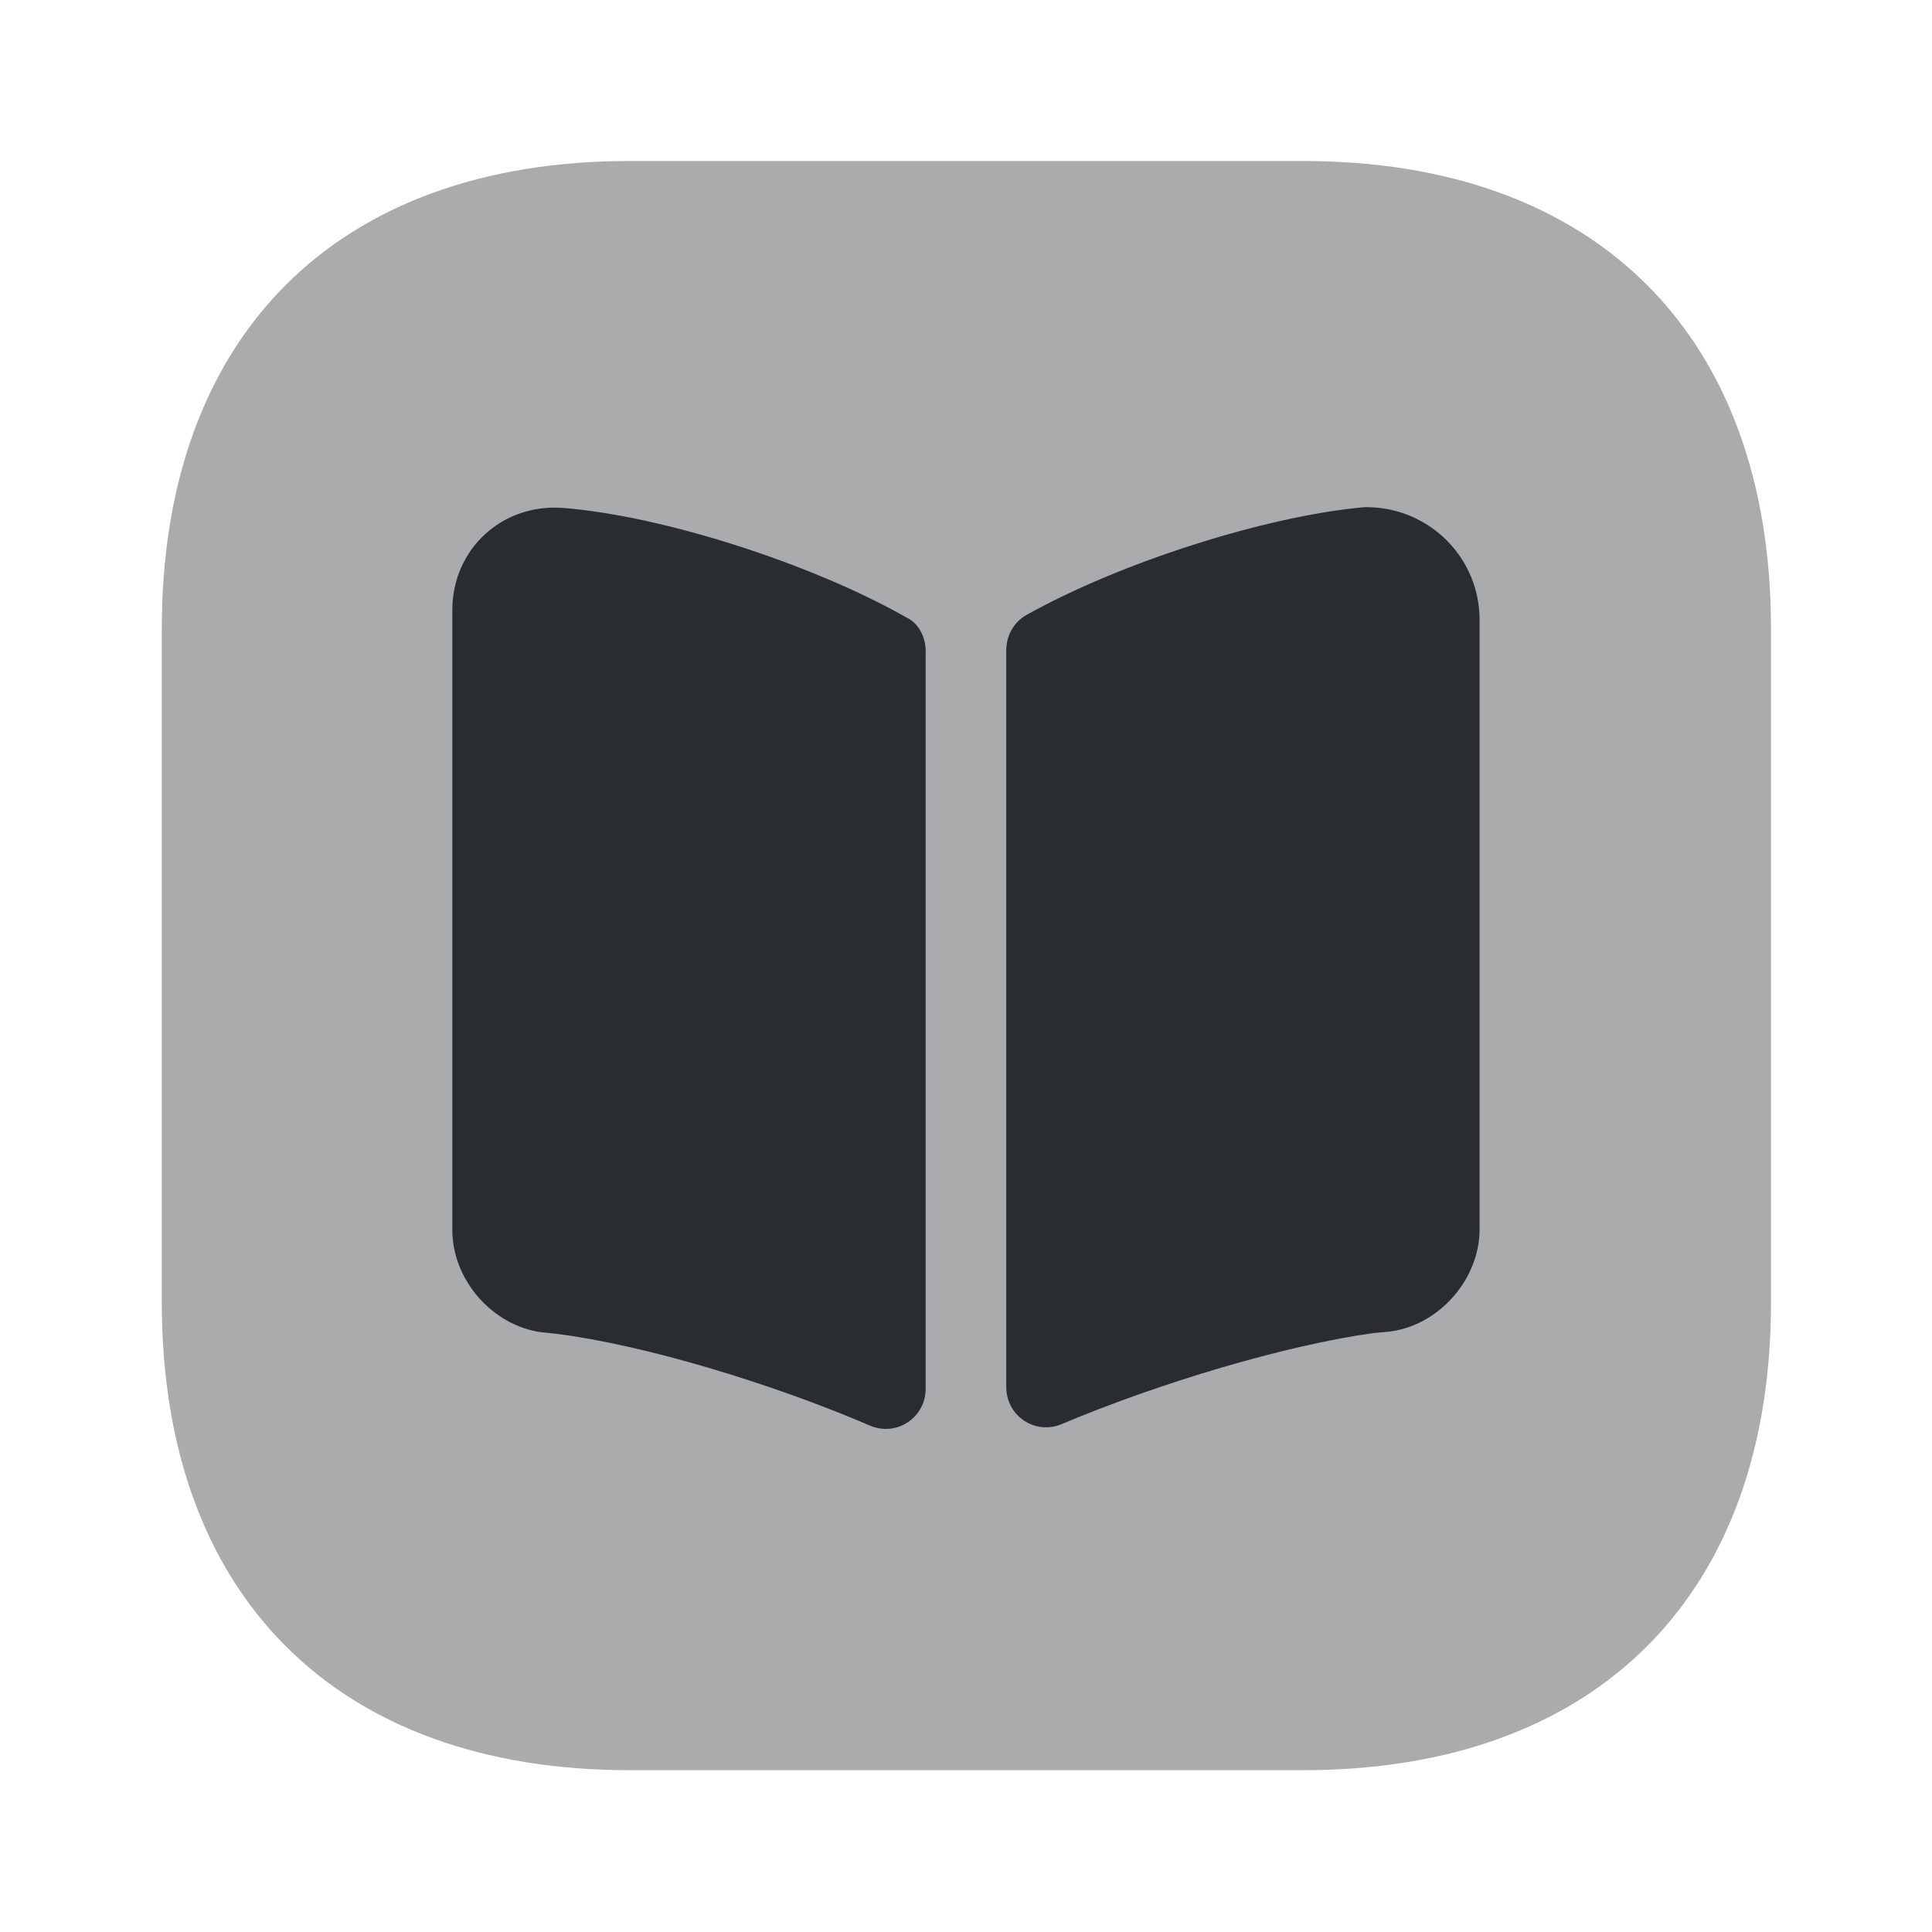
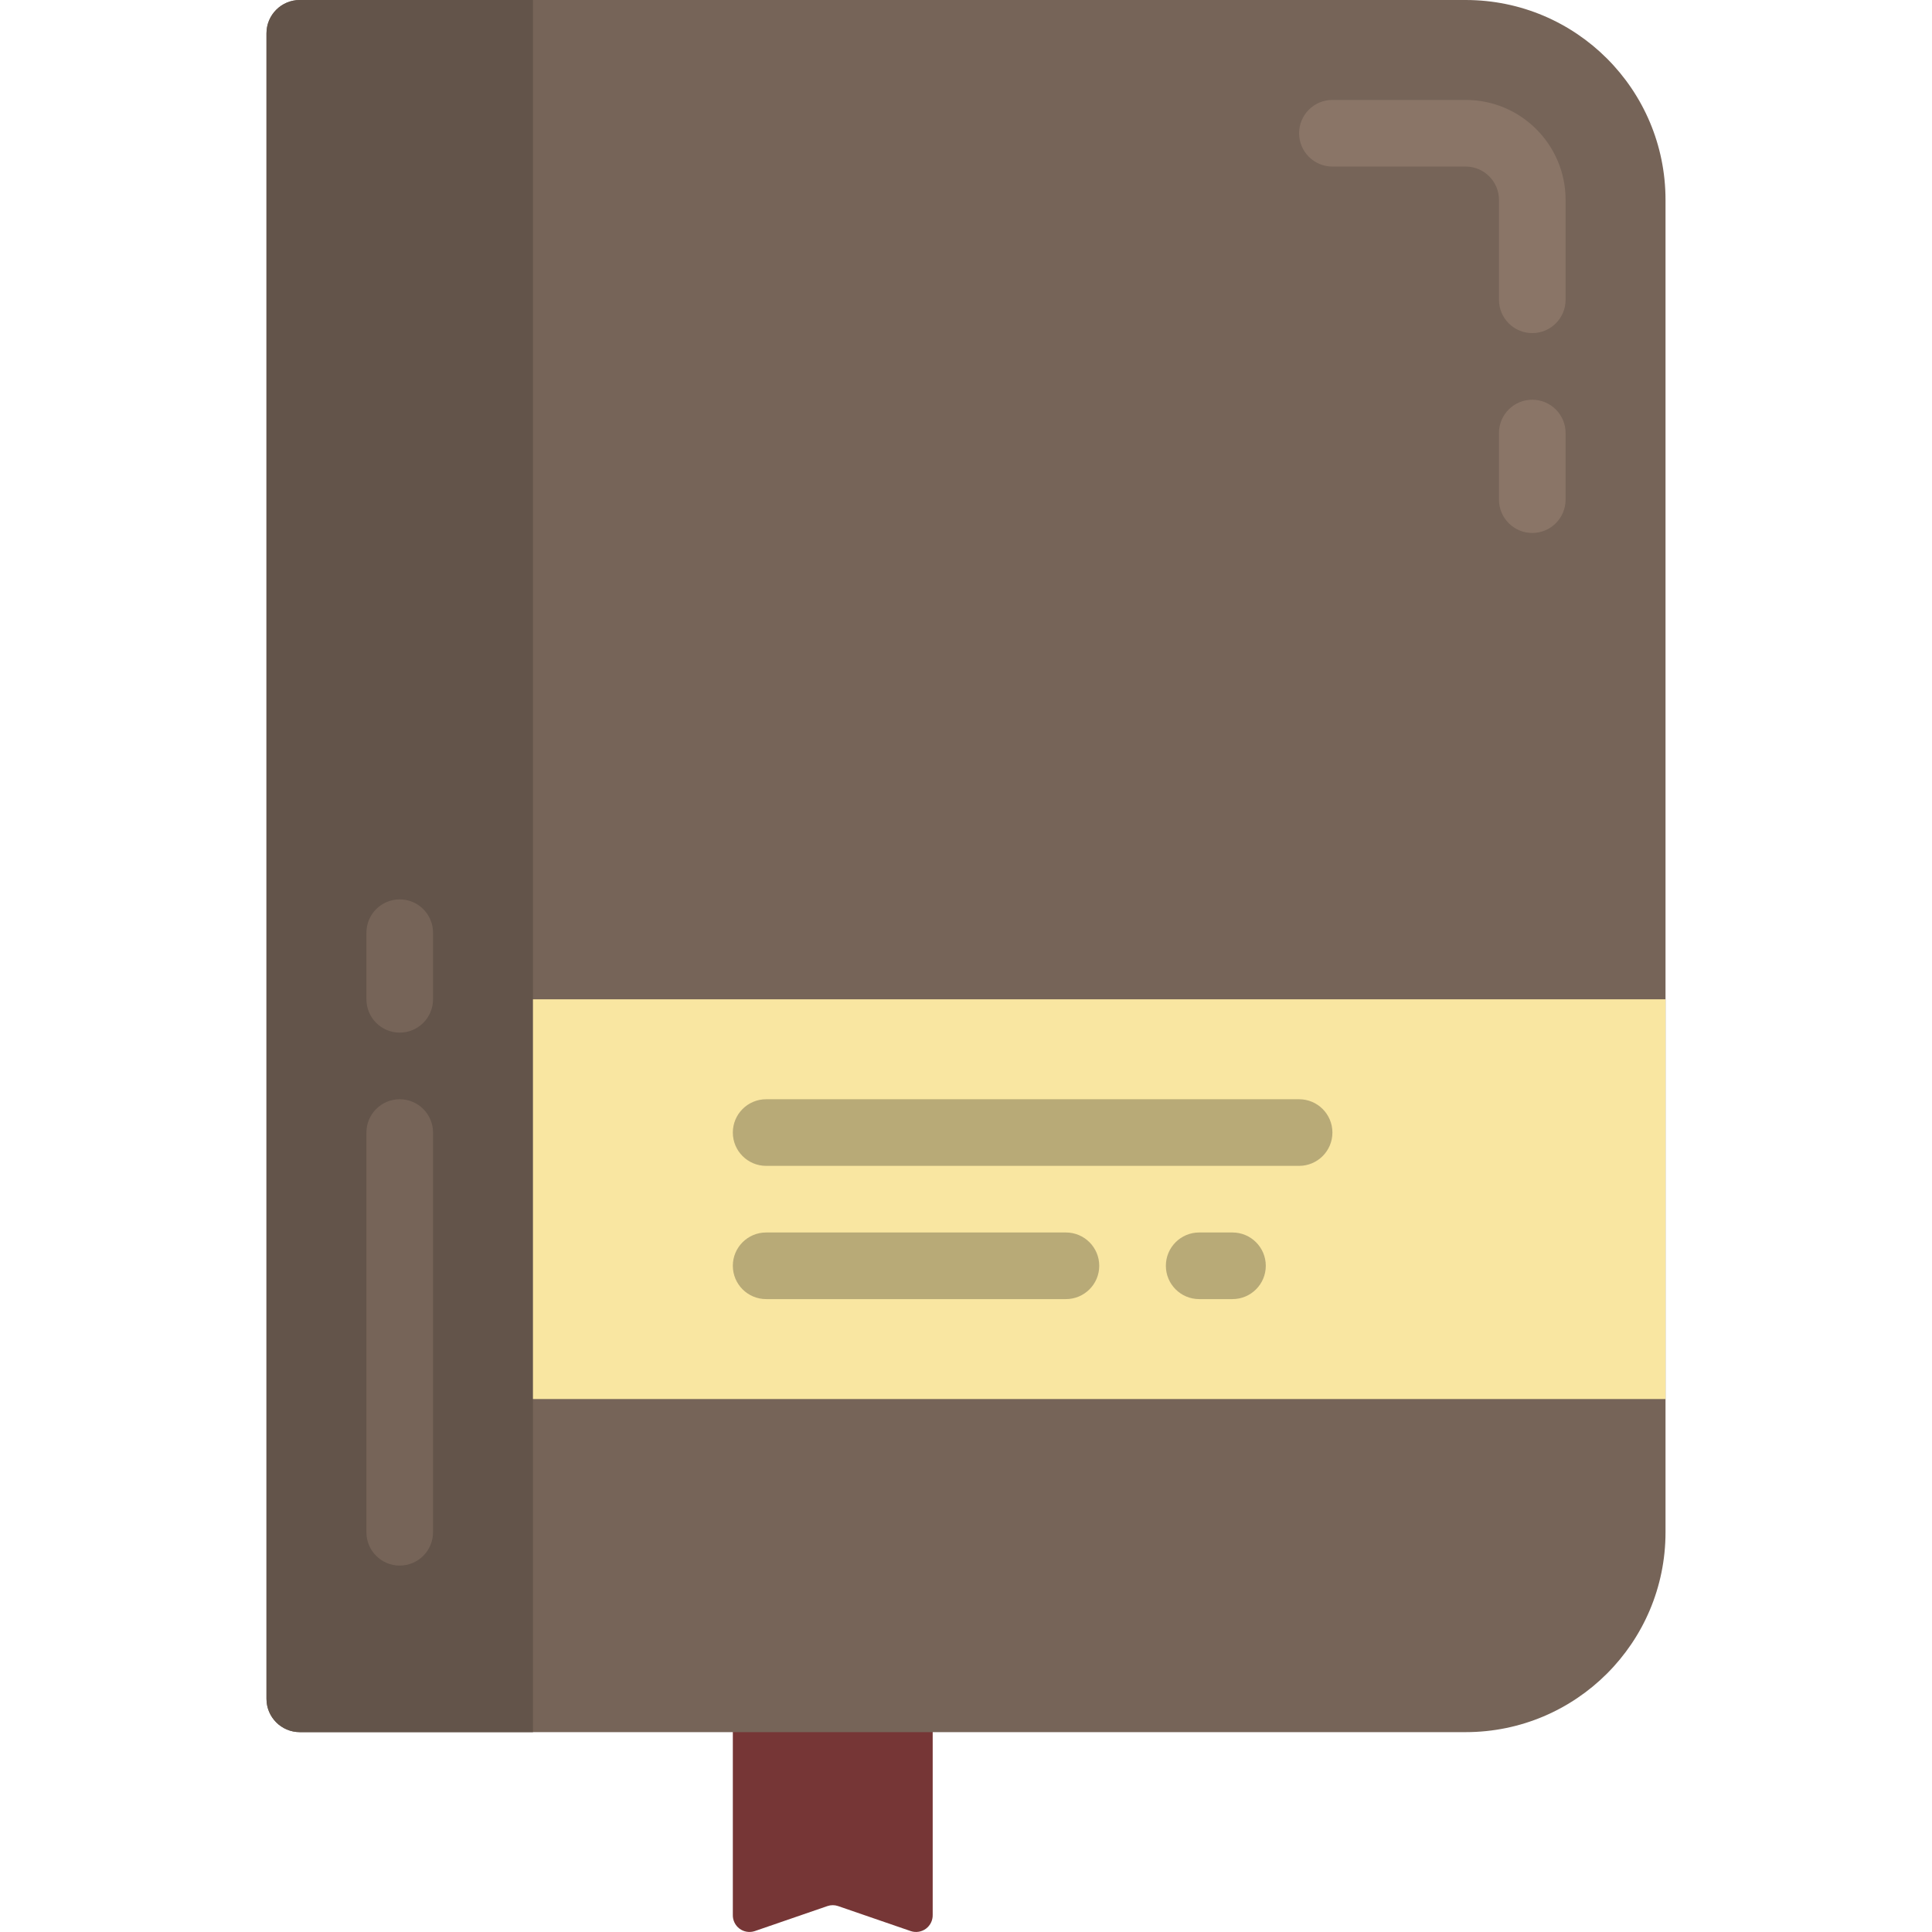
- <svg xmlns="http://www.w3.org/2000/svg" width="800px" height="800px" viewBox="0 0 24 24" fill="none">
-   <path opacity="0.4" d="M16.19 2H7.82C4.18 2 2.01 4.17 2.01 7.81V16.18C2.01 19.82 4.18 21.99 7.82 21.99H16.19C19.83 21.99 22 19.82 22 16.18V7.81C22 4.17 19.83 2 16.19 2Z" fill="#292D32" />
-   <path d="M11.499 8.09V17.25C11.499 17.61 11.139 17.85 10.809 17.71C9.599 17.19 8.019 16.71 6.919 16.57L6.729 16.55C6.119 16.47 5.619 15.9 5.619 15.28V7.58C5.619 6.82 6.239 6.25 6.999 6.31C8.249 6.41 10.099 7.01 11.259 7.67C11.409 7.74 11.499 7.91 11.499 8.09Z" fill="#292D32" />
-   <path d="M18.38 7.7V15.27C18.38 15.89 17.88 16.46 17.27 16.54L17.06 16.56C15.97 16.71 14.4 17.18 13.19 17.69C12.86 17.83 12.5 17.59 12.5 17.23V8.08C12.5 7.9 12.59 7.73 12.75 7.64C13.91 6.99 15.72 6.41 16.95 6.3H16.99C17.76 6.31 18.38 6.93 18.38 7.7Z" fill="#292D32" />
+ <svg xmlns="http://www.w3.org/2000/svg" width="800px" height="800px" viewBox="-8 0 58 58" version="1.1">
+   <g fill="none" fill-rule="evenodd" id="Page-1" stroke="none" stroke-width="1">
+     <g id="008---Book">
+       <path d="M19.342,57.973 L17.158,57.221 C17.056,57.186 16.944,57.186 16.842,57.221 L14.658,57.973 C14.503,58.025 14.332,57.997 14.201,57.9 C14.07,57.802 13.995,57.646 14,57.483 L14,50 L20,50 L20,57.483 C20.005,57.646 19.93,57.802 19.799,57.9 C19.668,57.997 19.497,58.025 19.342,57.973 Z" fill="#763636" id="Path" />
+       <path d="M1,0 L36,0 C39.314,6.66133815e-16 42,2.686 42,6 L42,46 C42,49.314 39.314,52 36,52 L1,52 C0.448,52 0,51.552 0,51 L0,1 C0,0.448 0.448,0 1,0 Z" fill="#766458" id="Path" />
+       <path d="M8,0 L8,52 L1,52 C0.448,52 0,51.552 0,51 L0,1 C0,0.448 0.448,0 1,0 L8,0 Z" fill="#63544A" id="Path" />
+       <path d="M38,16 C37.448,16 37,15.552 37,15 L37,13 C37,12.448 37.448,12 38,12 C38.552,12 39,12.448 39,13 L39,15 C39,15.552 38.552,16 38,16 Z" fill="#8A7567" id="Path" />
+       <path d="M38,10 C37.448,10 37,9.552 37,9 L37,6 C37,5.448 36.552,5 36,5 L32,5 C31.448,5 31,4.552 31,4 C31,3.448 31.448,3 32,3 L36,3 C37.657,3 39,4.343 39,6 L39,9 C39,9.552 38.552,10 38,10 Z" fill="#8A7567" id="Path" />
+       <path d="M4,47 C3.448,47 3,46.552 3,46 L3,34 C3,33.448 3.448,33 4,33 C4.552,33 5,33.448 5,34 L5,46 C5,46.552 4.552,47 4,47 Z" fill="#766458" id="Path" />
+       <path d="M4,31 C3.448,31 3,30.552 3,30 L3,28 C3,27.448 3.448,27 4,27 C4.552,27 5,27.448 5,28 L5,30 C5,30.552 4.552,31 4,31 Z" fill="#766458" id="Path" />
+       <rect fill="#F9E6A1" height="12" id="Rectangle" width="34" x="8" y="30" />
+       <path d="M31,35 L15,35 C14.448,35 14,34.552 14,34 C14,33.448 14.448,33 15,33 L31,33 C31.552,33 32,33.448 32,34 C32,34.552 31.552,35 31,35 Z" fill="#B8AA77" id="Path" />
+       <path d="M24,39 L15,39 C14.448,39 14,38.552 14,38 C14,37.448 14.448,37 15,37 L24,37 C24.552,37 25,37.448 25,38 C25,38.552 24.552,39 24,39 Z" fill="#B8AA77" id="Path" />
+       <path d="M29,39 L28,39 C27.448,39 27,38.552 27,38 C27,37.448 27.448,37 28,37 L29,37 C29.552,37 30,37.448 30,38 C30,38.552 29.552,39 29,39 Z" fill="#B8AA77" id="Path" />
+     </g>
+   </g>
</svg>
